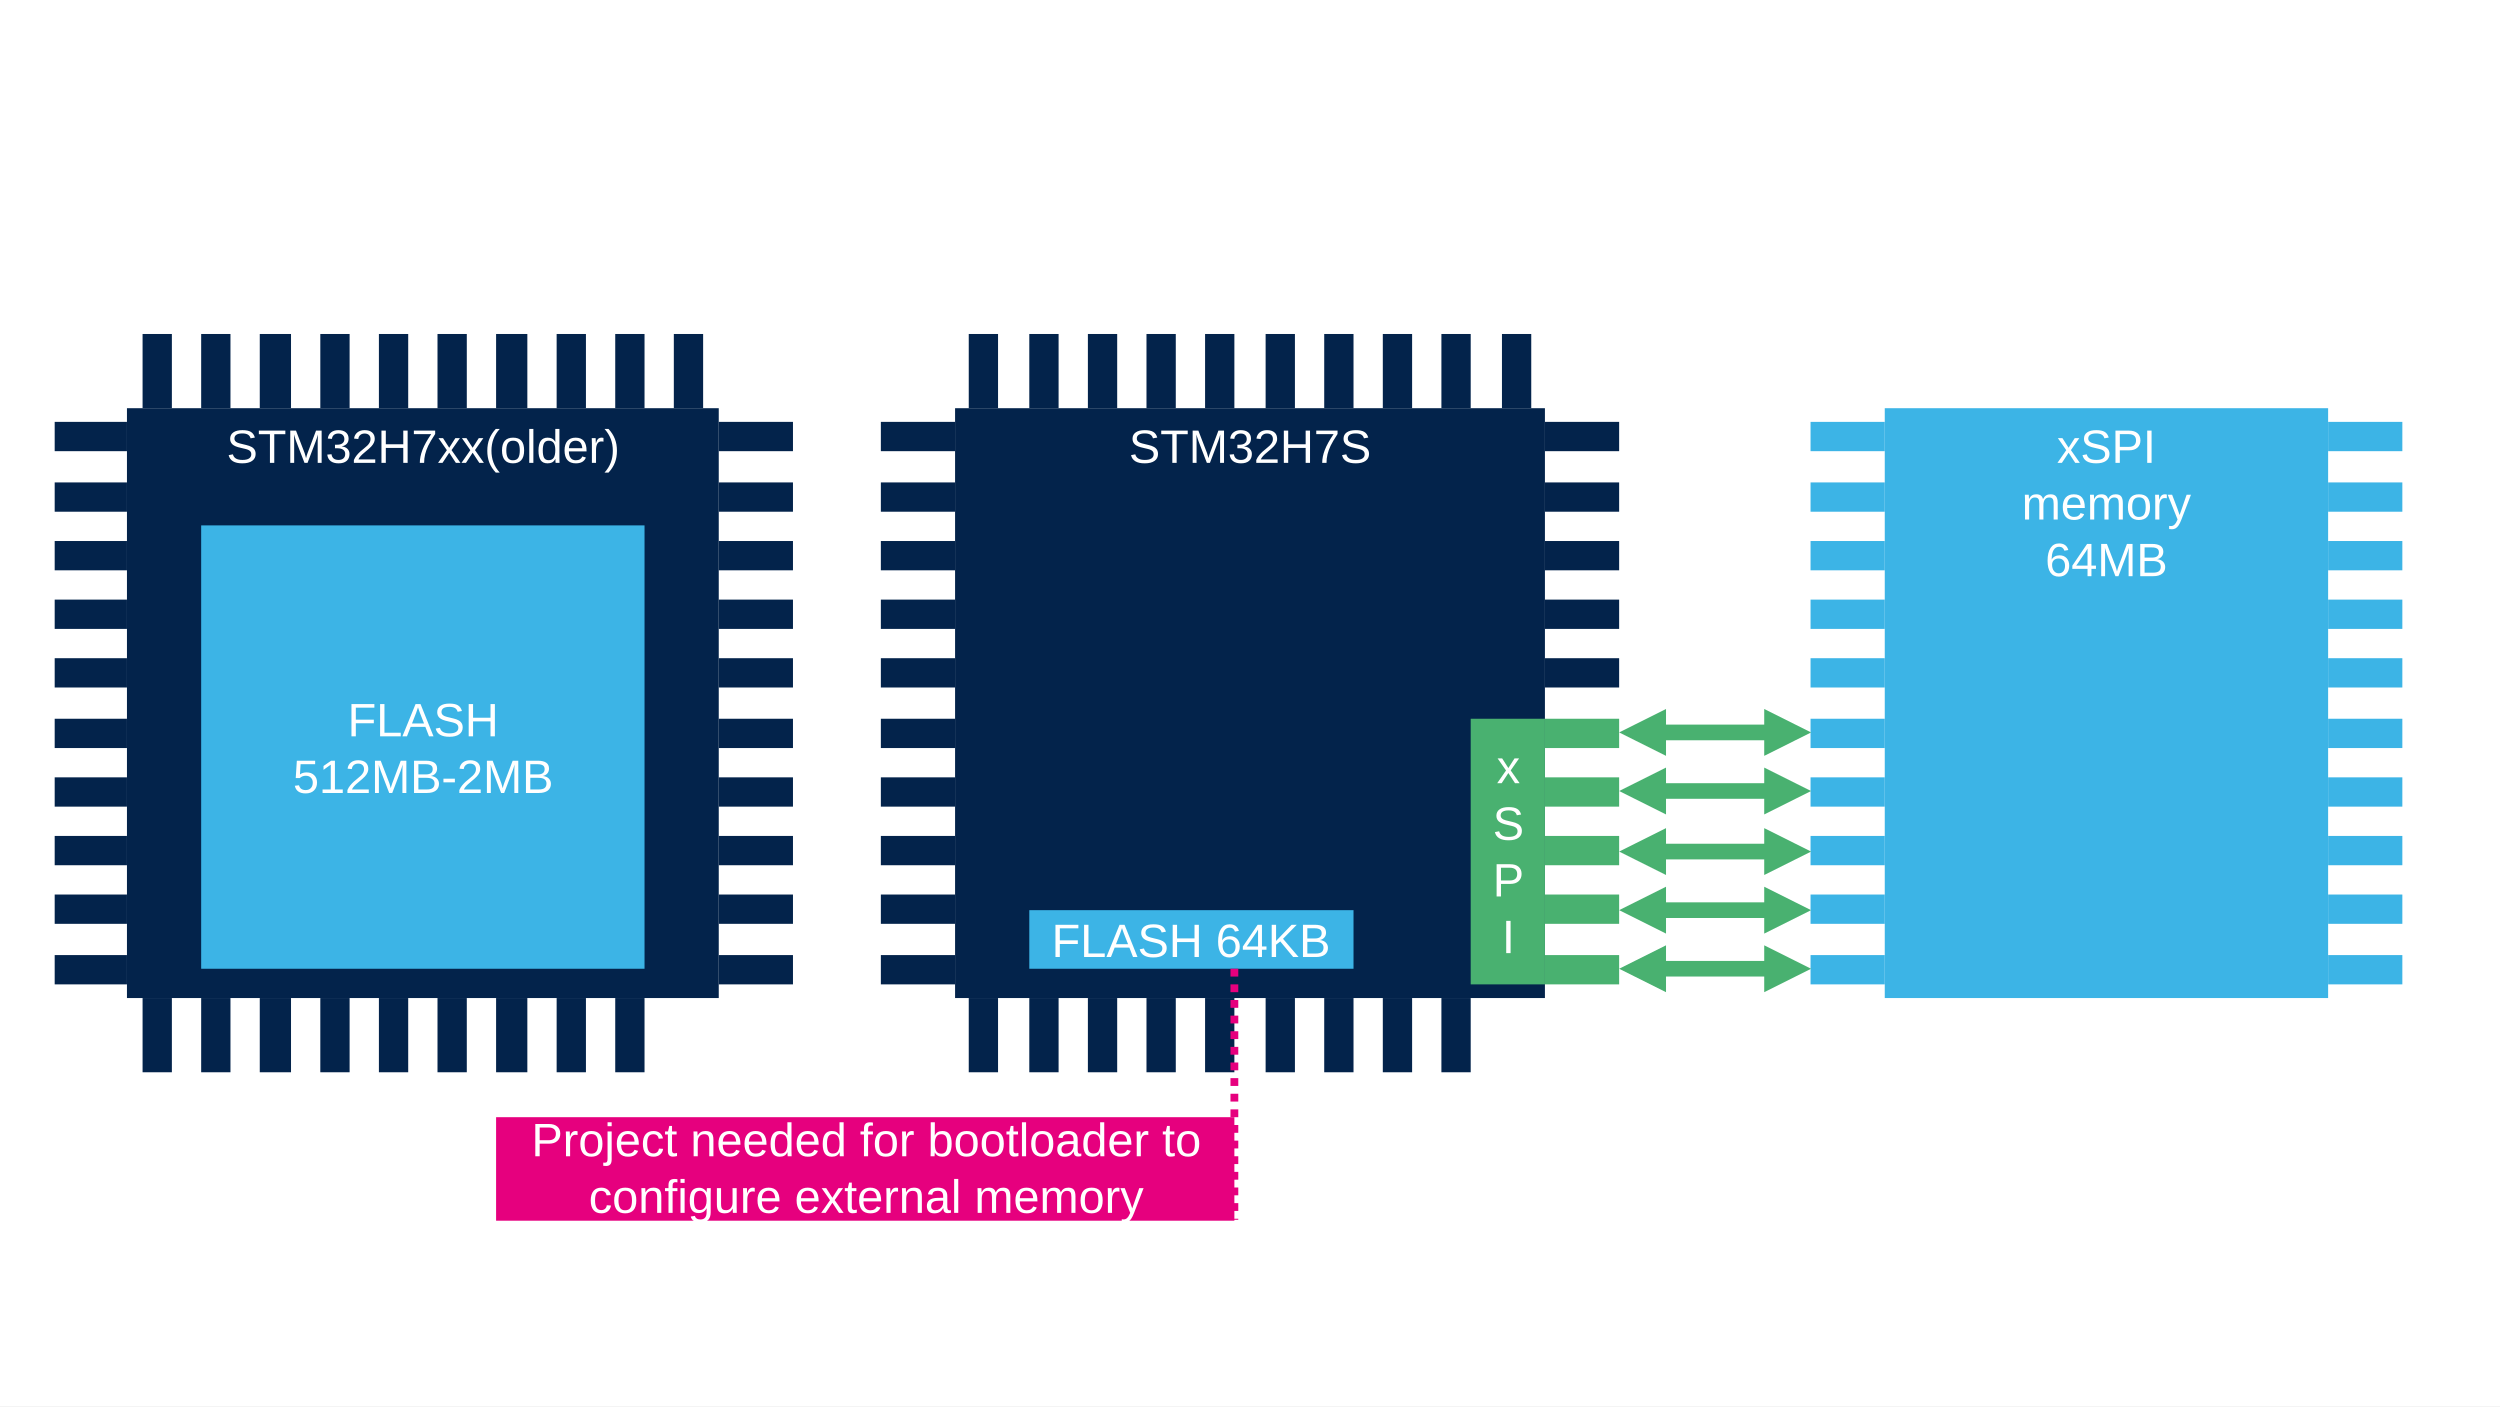
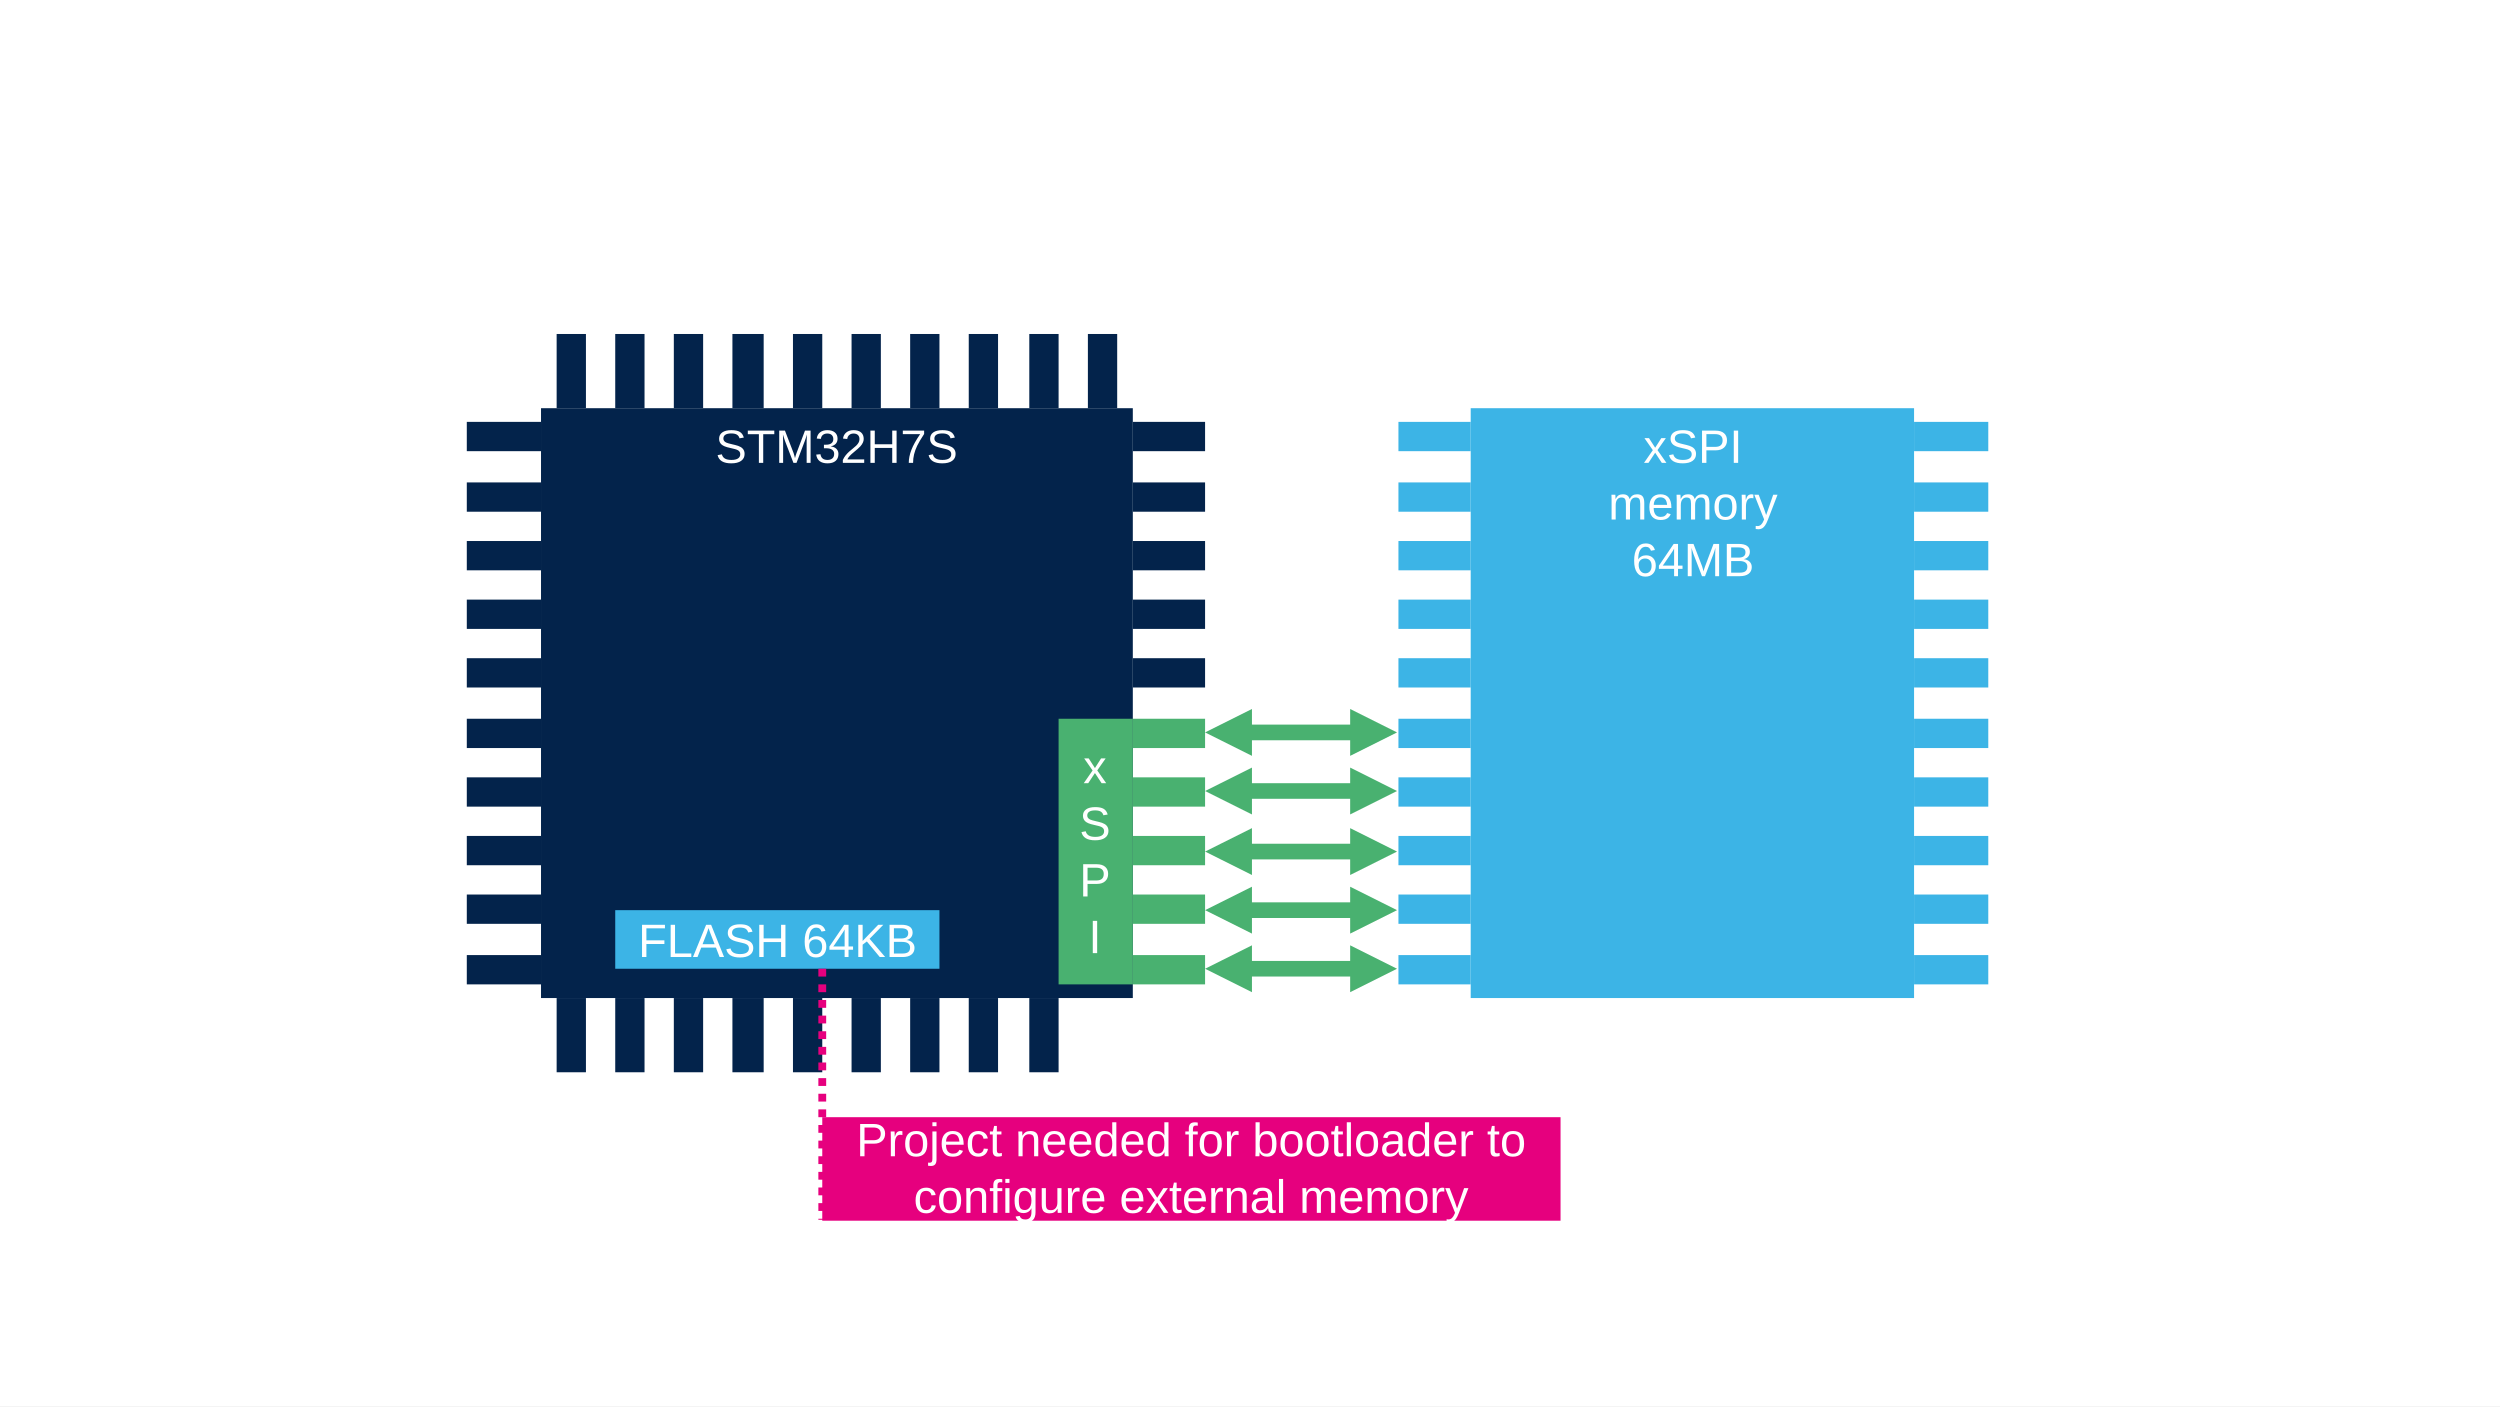
<svg xmlns="http://www.w3.org/2000/svg" width="1280" height="720" overflow="hidden">
  <g>
    <rect x="0" y="0" width="1280" height="720" fill="#FFFFFF" />
-     <rect x="65" y="209" width="303" height="302" fill="#03234B" />
-     <text fill="#FFFFFF" font-family="Arial,Arial_MSFontService,sans-serif" font-weight="400" font-size="24" transform="translate(115.979 237)">STM32H7xx(older)</text>
-     <rect x="489" y="209" width="302" height="302" fill="#03234B" />
-     <text fill="#FFFFFF" font-family="Arial,Arial_MSFontService,sans-serif" font-weight="400" font-size="24" transform="translate(578 237)">STM32H7S</text>
-     <rect x="103" y="269" width="227" height="227" fill="#3CB4E6" />
-     <text fill="#FFFFFF" font-family="Arial,Arial_MSFontService,sans-serif" font-weight="400" font-size="24" transform="translate(177.979 377)">FLASH</text>
-     <text fill="#FFFFFF" font-family="Arial,Arial_MSFontService,sans-serif" font-weight="400" font-size="24" transform="translate(149.979 406)">512MB</text>
-     <text fill="#FFFFFF" font-family="Arial,Arial_MSFontService,sans-serif" font-weight="400" font-size="24" transform="translate(225.979 406)">-</text>
-     <text fill="#FFFFFF" font-family="Arial,Arial_MSFontService,sans-serif" font-weight="400" font-size="24" transform="translate(233.979 406)">2MB</text>
-     <rect x="527" y="466" width="166" height="30" fill="#3CB4E6" />
-     <text fill="#FFFFFF" font-family="Arial,Arial_MSFontService,sans-serif" font-weight="400" font-size="24" transform="translate(538.427 490)">FLASH 64KB</text>
-     <rect x="753" y="368" width="38" height="136" fill="#49B170" />
-     <text fill="#FFFFFF" font-family="Arial,Arial_MSFontService,sans-serif" font-weight="400" font-size="24" transform="translate(766.298 401)">x</text>
-     <text fill="#FFFFFF" font-family="Arial,Arial_MSFontService,sans-serif" font-weight="400" font-size="24" transform="translate(764.298 430)">S</text>
-     <text fill="#FFFFFF" font-family="Arial,Arial_MSFontService,sans-serif" font-weight="400" font-size="24" transform="translate(764.298 459)">P</text>
-     <text fill="#FFFFFF" font-family="Arial,Arial_MSFontService,sans-serif" font-weight="400" font-size="24" transform="translate(768.965 488)">I</text>
-     <rect x="965" y="209" width="227" height="302" fill="#3CB4E6" />
-     <text fill="#FFFFFF" font-family="Arial,Arial_MSFontService,sans-serif" font-weight="400" font-size="24" transform="translate(1053.14 237)">xSPI</text>
-     <text fill="#FFFFFF" font-family="Arial,Arial_MSFontService,sans-serif" font-weight="400" font-size="24" transform="translate(1035.14 266)">memory</text>
-     <text fill="#FFFFFF" font-family="Arial,Arial_MSFontService,sans-serif" font-weight="400" font-size="24" transform="translate(1047.14 295)">64MB</text>
-     <rect x="73" y="171" width="15" height="38" fill="#03234B" />
-     <rect x="103" y="171" width="15" height="38" fill="#03234B" />
-     <rect x="133" y="171" width="16" height="38" fill="#03234B" />
-     <rect x="164" y="171" width="15" height="38" fill="#03234B" />
-     <rect x="194" y="171" width="15" height="38" fill="#03234B" />
-     <rect x="224" y="171" width="15" height="38" fill="#03234B" />
-     <rect x="254" y="171" width="16" height="38" fill="#03234B" />
+     <rect x="277" y="209" width="303" height="302" fill="#03234B" />
+     <text fill="#FFFFFF" font-family="Arial,Arial_MSFontService,sans-serif" font-weight="400" font-size="24" transform="translate(366.323 237)">STM32H7S</text>
+     <rect x="315" y="466" width="166" height="30" fill="#3CB4E6" />
+     <text fill="#FFFFFF" font-family="Arial,Arial_MSFontService,sans-serif" font-weight="400" font-size="24" transform="translate(326.75 490)">FLASH 64KB</text>
+     <rect x="542" y="368" width="38" height="136" fill="#49B170" />
+     <text fill="#FFFFFF" font-family="Arial,Arial_MSFontService,sans-serif" font-weight="400" font-size="24" transform="translate(554.621 401)">x</text>
+     <text fill="#FFFFFF" font-family="Arial,Arial_MSFontService,sans-serif" font-weight="400" font-size="24" transform="translate(552.621 430)">S</text>
+     <text fill="#FFFFFF" font-family="Arial,Arial_MSFontService,sans-serif" font-weight="400" font-size="24" transform="translate(552.621 459)">P</text>
+     <text fill="#FFFFFF" font-family="Arial,Arial_MSFontService,sans-serif" font-weight="400" font-size="24" transform="translate(557.288 488)">I</text>
+     <rect x="753" y="209" width="227" height="302" fill="#3CB4E6" />
+     <text fill="#FFFFFF" font-family="Arial,Arial_MSFontService,sans-serif" font-weight="400" font-size="24" transform="translate(841.464 237)">xSPI</text>
+     <text fill="#FFFFFF" font-family="Arial,Arial_MSFontService,sans-serif" font-weight="400" font-size="24" transform="translate(823.464 266)">memory</text>
+     <text fill="#FFFFFF" font-family="Arial,Arial_MSFontService,sans-serif" font-weight="400" font-size="24" transform="translate(835.464 295)">64MB</text>
    <rect x="285" y="171" width="15" height="38" fill="#03234B" />
    <rect x="315" y="171" width="15" height="38" fill="#03234B" />
-     <rect x="28" y="489" width="37" height="15" fill="#03234B" />
-     <rect x="28" y="458" width="37" height="15" fill="#03234B" />
-     <rect x="28" y="428" width="37" height="15" fill="#03234B" />
-     <rect x="28" y="398" width="37" height="15" fill="#03234B" />
-     <rect x="28" y="368" width="37" height="15" fill="#03234B" />
-     <rect x="28" y="337" width="37" height="15" fill="#03234B" />
-     <rect x="28" y="307" width="37" height="15" fill="#03234B" />
-     <rect x="28" y="277" width="37" height="15" fill="#03234B" />
-     <rect x="28" y="247" width="37" height="15" fill="#03234B" />
-     <rect x="28" y="216" width="37" height="15" fill="#03234B" />
-     <rect x="73" y="511" width="15" height="38" fill="#03234B" />
-     <rect x="103" y="511" width="15" height="38" fill="#03234B" />
-     <rect x="133" y="511" width="16" height="38" fill="#03234B" />
-     <rect x="164" y="511" width="15" height="38" fill="#03234B" />
-     <rect x="194" y="511" width="15" height="38" fill="#03234B" />
-     <rect x="224" y="511" width="15" height="38" fill="#03234B" />
-     <rect x="254" y="511" width="16" height="38" fill="#03234B" />
+     <rect x="345" y="171" width="15" height="38" fill="#03234B" />
+     <rect x="375" y="171" width="16" height="38" fill="#03234B" />
+     <rect x="406" y="171" width="15" height="38" fill="#03234B" />
+     <rect x="436" y="171" width="15" height="38" fill="#03234B" />
+     <rect x="466" y="171" width="15" height="38" fill="#03234B" />
+     <rect x="496" y="171" width="15" height="38" fill="#03234B" />
+     <rect x="527" y="171" width="15" height="38" fill="#03234B" />
+     <rect x="239" y="489" width="38" height="15" fill="#03234B" />
+     <rect x="239" y="458" width="38" height="15" fill="#03234B" />
+     <rect x="239" y="428" width="38" height="15" fill="#03234B" />
+     <rect x="239" y="398" width="38" height="15" fill="#03234B" />
+     <rect x="239" y="368" width="38" height="15" fill="#03234B" />
+     <rect x="239" y="337" width="38" height="15" fill="#03234B" />
+     <rect x="239" y="307" width="38" height="15" fill="#03234B" />
+     <rect x="239" y="277" width="38" height="15" fill="#03234B" />
+     <rect x="239" y="247" width="38" height="15" fill="#03234B" />
+     <rect x="239" y="216" width="38" height="15" fill="#03234B" />
    <rect x="285" y="511" width="15" height="38" fill="#03234B" />
    <rect x="315" y="511" width="15" height="38" fill="#03234B" />
-     <rect x="368" y="489" width="38" height="15" fill="#03234B" />
-     <rect x="368" y="458" width="38" height="15" fill="#03234B" />
-     <rect x="368" y="428" width="38" height="15" fill="#03234B" />
-     <rect x="368" y="398" width="38" height="15" fill="#03234B" />
-     <rect x="368" y="368" width="38" height="15" fill="#03234B" />
-     <rect x="368" y="337" width="38" height="15" fill="#03234B" />
-     <rect x="368" y="307" width="38" height="15" fill="#03234B" />
-     <rect x="368" y="277" width="38" height="15" fill="#03234B" />
-     <rect x="368" y="247" width="38" height="15" fill="#03234B" />
-     <rect x="496" y="171" width="15" height="38" fill="#03234B" />
-     <rect x="527" y="171" width="15" height="38" fill="#03234B" />
-     <rect x="557" y="171" width="15" height="38" fill="#03234B" />
-     <rect x="587" y="171" width="15" height="38" fill="#03234B" />
-     <rect x="617" y="171" width="15" height="38" fill="#03234B" />
-     <rect x="648" y="171" width="15" height="38" fill="#03234B" />
-     <rect x="678" y="171" width="15" height="38" fill="#03234B" />
-     <rect x="708" y="171" width="15" height="38" fill="#03234B" />
-     <rect x="738" y="171" width="15" height="38" fill="#03234B" />
-     <rect x="451" y="489" width="38" height="15" fill="#03234B" />
-     <rect x="451" y="458" width="38" height="15" fill="#03234B" />
-     <rect x="451" y="428" width="38" height="15" fill="#03234B" />
-     <rect x="451" y="398" width="38" height="15" fill="#03234B" />
-     <rect x="451" y="368" width="38" height="15" fill="#03234B" />
-     <rect x="451" y="337" width="38" height="15" fill="#03234B" />
-     <rect x="451" y="307" width="38" height="15" fill="#03234B" />
-     <rect x="451" y="277" width="38" height="15" fill="#03234B" />
-     <rect x="451" y="247" width="38" height="15" fill="#03234B" />
-     <rect x="451" y="216" width="38" height="15" fill="#03234B" />
+     <rect x="345" y="511" width="15" height="38" fill="#03234B" />
+     <rect x="375" y="511" width="16" height="38" fill="#03234B" />
+     <rect x="406" y="511" width="15" height="38" fill="#03234B" />
+     <rect x="436" y="511" width="15" height="38" fill="#03234B" />
+     <rect x="466" y="511" width="15" height="38" fill="#03234B" />
    <rect x="496" y="511" width="15" height="38" fill="#03234B" />
    <rect x="527" y="511" width="15" height="38" fill="#03234B" />
-     <rect x="557" y="511" width="15" height="38" fill="#03234B" />
-     <rect x="587" y="511" width="15" height="38" fill="#03234B" />
-     <rect x="617" y="511" width="15" height="38" fill="#03234B" />
-     <rect x="648" y="511" width="15" height="38" fill="#03234B" />
-     <rect x="678" y="511" width="15" height="38" fill="#03234B" />
-     <rect x="708" y="511" width="15" height="38" fill="#03234B" />
-     <rect x="738" y="511" width="15" height="38" fill="#03234B" />
-     <rect x="791" y="489" width="38" height="15" fill="#49B170" />
-     <rect x="791" y="458" width="38" height="15" fill="#49B170" />
-     <rect x="791" y="428" width="38" height="15" fill="#49B170" />
-     <rect x="791" y="398" width="38" height="15" fill="#49B170" />
-     <rect x="791" y="368" width="38" height="15" fill="#49B170" />
-     <rect x="791" y="337" width="38" height="15" fill="#03234B" />
-     <rect x="791" y="307" width="38" height="15" fill="#03234B" />
-     <rect x="791" y="277" width="38" height="15" fill="#03234B" />
-     <rect x="791" y="247" width="38" height="15" fill="#03234B" />
-     <rect x="345" y="171" width="15" height="38" fill="#03234B" />
-     <rect x="368" y="216" width="38" height="15" fill="#03234B" />
-     <rect x="769" y="171" width="15" height="38" fill="#03234B" />
-     <rect x="791" y="216" width="38" height="15" fill="#03234B" />
-     <rect x="927" y="489" width="38" height="15" fill="#3CB4E6" />
-     <rect x="927" y="458" width="38" height="15" fill="#3CB4E6" />
-     <rect x="927" y="428" width="38" height="15" fill="#3CB4E6" />
-     <rect x="927" y="398" width="38" height="15" fill="#3CB4E6" />
-     <rect x="927" y="368" width="38" height="15" fill="#3CB4E6" />
-     <rect x="1192" y="489" width="38" height="15" fill="#3CB4E6" />
-     <rect x="1192" y="458" width="38" height="15" fill="#3CB4E6" />
-     <rect x="1192" y="428" width="38" height="15" fill="#3CB4E6" />
-     <rect x="1192" y="398" width="38" height="15" fill="#3CB4E6" />
-     <rect x="1192" y="368" width="38" height="15" fill="#3CB4E6" />
-     <rect x="1192" y="337" width="38" height="15" fill="#3CB4E6" />
-     <rect x="1192" y="307" width="38" height="15" fill="#3CB4E6" />
-     <rect x="1192" y="277" width="38" height="15" fill="#3CB4E6" />
-     <rect x="1192" y="247" width="38" height="15" fill="#3CB4E6" />
-     <rect x="1192" y="216" width="38" height="15" fill="#3CB4E6" />
-     <rect x="927" y="337" width="38" height="15" fill="#3CB4E6" />
-     <rect x="927" y="307" width="38" height="15" fill="#3CB4E6" />
-     <rect x="927" y="277" width="38" height="15" fill="#3CB4E6" />
-     <rect x="927" y="247" width="38" height="15" fill="#3CB4E6" />
-     <rect x="927" y="216" width="38" height="15" fill="#3CB4E6" />
-     <path d="M849 432 907.279 432 907.279 440 849 440ZM853 448 829 436 853 424ZM903.279 424 927.279 436 903.279 448Z" fill="#49B170" />
-     <path d="M849 462 907.279 462 907.279 470 849 470ZM853 478 829 466 853 454ZM903.279 454 927.279 466 903.279 478Z" fill="#49B170" />
-     <path d="M849 492 907.279 492 907.279 500 849 500ZM853 508 829 496 853 484ZM903.279 484 927.279 496 903.279 508Z" fill="#49B170" />
-     <path d="M849 401 907.279 401 907.279 409 849 409ZM853 417 829 405 853 393ZM903.279 393 927.279 405 903.279 417Z" fill="#49B170" />
-     <path d="M849 371 907.279 371 907.279 379 849 379ZM853 387 829 375 853 363ZM903.279 363 927.279 375 903.279 387Z" fill="#49B170" />
-     <rect x="254" y="572" width="378" height="53" fill="#E6007E" />
-     <text fill="#FFFFFF" font-family="Arial,Arial_MSFontService,sans-serif" font-weight="400" font-size="24" transform="translate(272.109 592)">Project needed for bootloader to</text>
-     <text fill="#FFFFFF" font-family="Arial,Arial_MSFontService,sans-serif" font-weight="400" font-size="24" transform="translate(301.443 621)">configure external memory</text>
-     <path d="M632 496 632 624.518" stroke="#E6007E" stroke-width="4" stroke-miterlimit="8" stroke-dasharray="4 4" fill="none" fill-rule="evenodd" />
+     <rect x="580" y="489" width="37" height="15" fill="#49B170" />
+     <rect x="580" y="458" width="37" height="15" fill="#49B170" />
+     <rect x="580" y="428" width="37" height="15" fill="#49B170" />
+     <rect x="580" y="398" width="37" height="15" fill="#49B170" />
+     <rect x="580" y="368" width="37" height="15" fill="#49B170" />
+     <rect x="580" y="337" width="37" height="15" fill="#03234B" />
+     <rect x="580" y="307" width="37" height="15" fill="#03234B" />
+     <rect x="580" y="277" width="37" height="15" fill="#03234B" />
+     <rect x="580" y="247" width="37" height="15" fill="#03234B" />
+     <rect x="557" y="171" width="15" height="38" fill="#03234B" />
+     <rect x="580" y="216" width="37" height="15" fill="#03234B" />
+     <rect x="716" y="489" width="37" height="15" fill="#3CB4E6" />
+     <rect x="716" y="458" width="37" height="15" fill="#3CB4E6" />
+     <rect x="716" y="428" width="37" height="15" fill="#3CB4E6" />
+     <rect x="716" y="398" width="37" height="15" fill="#3CB4E6" />
+     <rect x="716" y="368" width="37" height="15" fill="#3CB4E6" />
+     <rect x="980" y="489" width="38" height="15" fill="#3CB4E6" />
+     <rect x="980" y="458" width="38" height="15" fill="#3CB4E6" />
+     <rect x="980" y="428" width="38" height="15" fill="#3CB4E6" />
+     <rect x="980" y="398" width="38" height="15" fill="#3CB4E6" />
+     <rect x="980" y="368" width="38" height="15" fill="#3CB4E6" />
+     <rect x="980" y="337" width="38" height="15" fill="#3CB4E6" />
+     <rect x="980" y="307" width="38" height="15" fill="#3CB4E6" />
+     <rect x="980" y="277" width="38" height="15" fill="#3CB4E6" />
+     <rect x="980" y="247" width="38" height="15" fill="#3CB4E6" />
+     <rect x="980" y="216" width="38" height="15" fill="#3CB4E6" />
+     <rect x="716" y="337" width="37" height="15" fill="#3CB4E6" />
+     <rect x="716" y="307" width="37" height="15" fill="#3CB4E6" />
+     <rect x="716" y="277" width="37" height="15" fill="#3CB4E6" />
+     <rect x="716" y="247" width="37" height="15" fill="#3CB4E6" />
+     <rect x="716" y="216" width="37" height="15" fill="#3CB4E6" />
+     <path d="M637 432 695.279 432 695.279 440 637 440ZM641 448 617 436 641 424ZM691.279 424 715.279 436 691.279 448Z" fill="#49B170" />
+     <path d="M637 462 695.279 462 695.279 470 637 470ZM641 478 617 466 641 454ZM691.279 454 715.279 466 691.279 478Z" fill="#49B170" />
+     <path d="M637 492 695.279 492 695.279 500 637 500ZM641 508 617 496 641 484ZM691.279 484 715.279 496 691.279 508Z" fill="#49B170" />
+     <path d="M637 401 695.279 401 695.279 409 637 409ZM641 417 617 405 641 393ZM691.279 393 715.279 405 691.279 417Z" fill="#49B170" />
+     <path d="M637 371 695.279 371 695.279 379 637 379ZM641 387 617 375 641 363ZM691.279 363 715.279 375 691.279 387Z" fill="#49B170" />
+     <rect x="421" y="572" width="378" height="53" fill="#E6007E" />
+     <text fill="#FFFFFF" font-family="Arial,Arial_MSFontService,sans-serif" font-weight="400" font-size="24" transform="translate(438.427 592)">Project needed for bootloader to</text>
+     <text fill="#FFFFFF" font-family="Arial,Arial_MSFontService,sans-serif" font-weight="400" font-size="24" transform="translate(467.76 621)">configure external memory</text>
+     <path d="M421 496 421 624.518" stroke="#E6007E" stroke-width="4" stroke-miterlimit="8" stroke-dasharray="4 4" fill="none" fill-rule="evenodd" />
  </g>
</svg>
